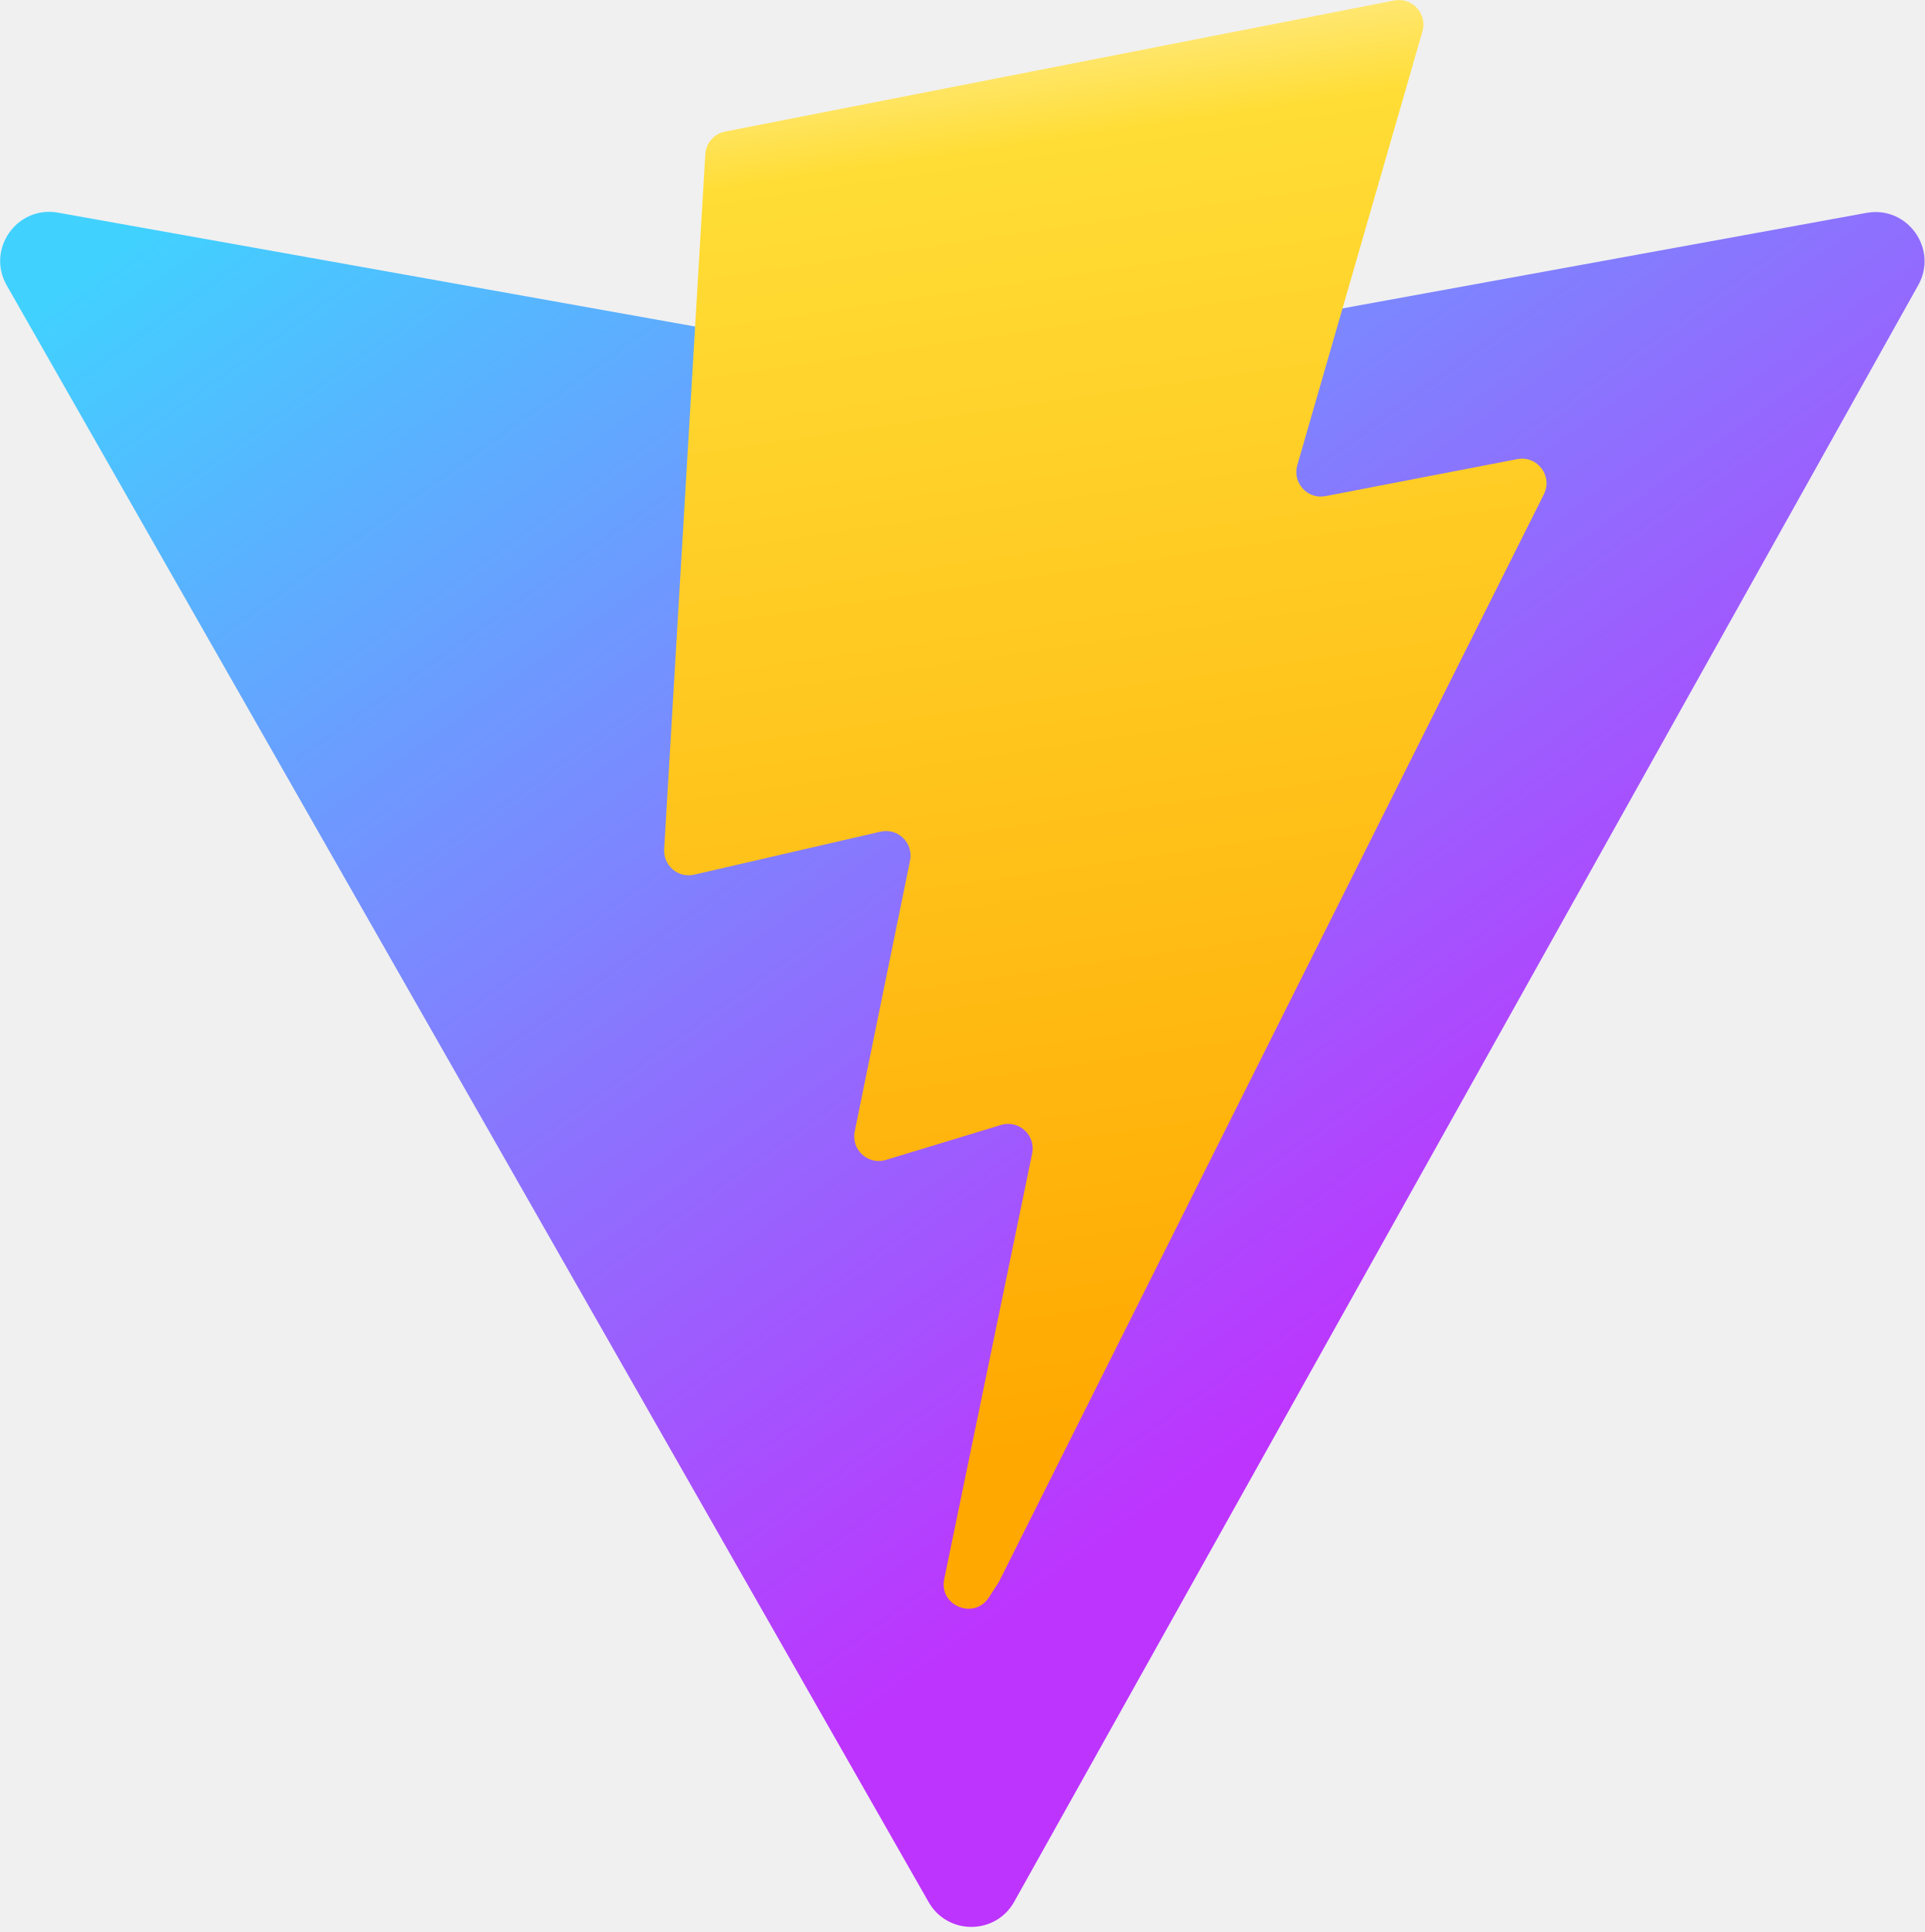
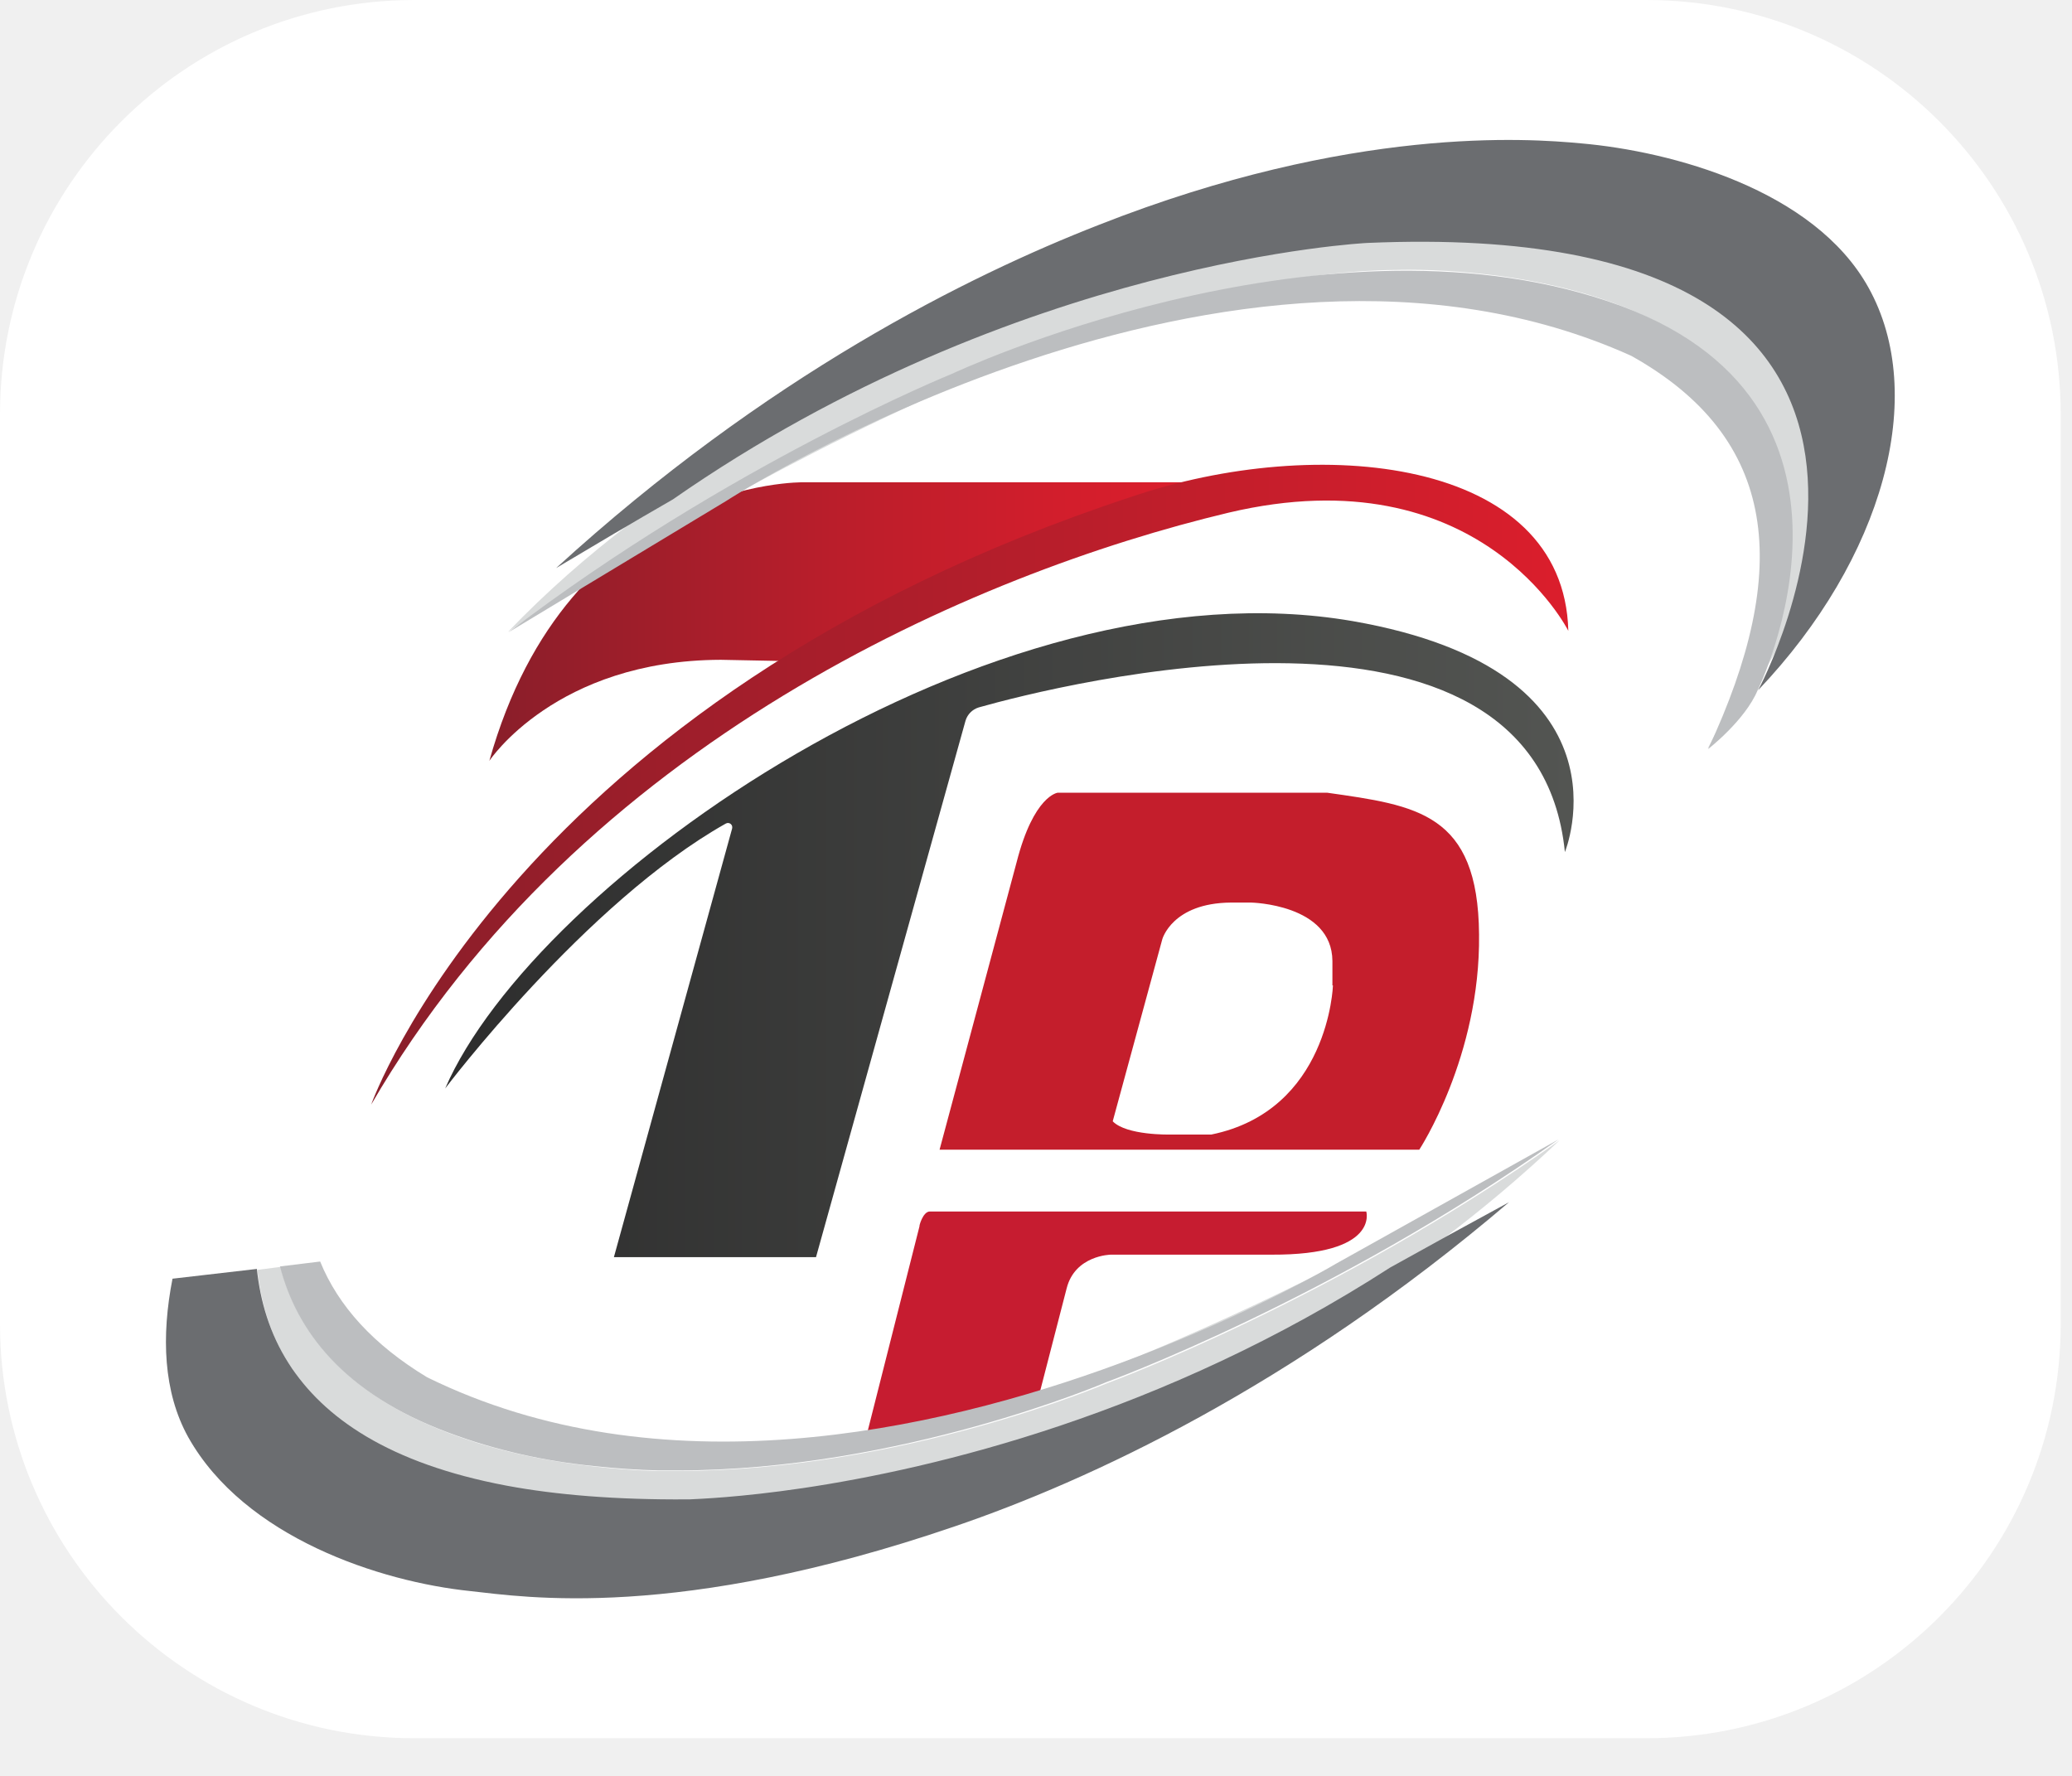
- <svg xmlns="http://www.w3.org/2000/svg" aria-hidden="true" role="img" class="iconify iconify--logos" width="31.88" height="32" preserveAspectRatio="xMidYMid meet" viewBox="0 0 256 257">
+ <svg xmlns="http://www.w3.org/2000/svg" width="35" height="30" viewBox="0 0 35 30" fill="none">
+   <rect width="34.809" height="29.364" rx="7" fill="white" />
+   <path d="M22.416 13.391H17.868C17.868 13.391 17.462 13.433 17.172 14.568L15.871 19.422H23.974C23.974 19.422 25.009 17.848 24.984 15.785C24.968 13.731 23.932 13.607 22.416 13.391ZM22.516 16.647C22.516 16.647 22.449 18.76 20.461 19.166H19.757C19.757 19.166 19.028 19.182 18.796 18.942L19.633 15.868C19.633 15.868 19.798 15.255 20.792 15.247H21.132C21.132 15.247 22.499 15.272 22.507 16.233V16.647H22.516Z" fill="#C41E2C" />
+   <path d="M15.706 20.466H23.079C23.079 20.466 23.303 21.203 21.48 21.195H18.763C18.763 21.195 18.158 21.203 18.017 21.767L17.57 23.498C17.57 23.498 15.764 24.078 14.637 24.252L15.532 20.715C15.523 20.715 15.59 20.466 15.706 20.466Z" fill="#C61C30" />
+   <path d="M11.447 24.849C11.439 24.849 11.423 24.849 11.414 24.849C11.323 24.849 11.232 24.849 11.149 24.849C11.149 24.849 10.702 24.849 10.039 24.774C9.211 24.683 8.374 24.509 7.587 24.211C5.806 23.54 5.019 22.479 4.737 21.402L4.348 21.452C4.406 21.999 4.563 22.546 4.886 23.051C5.035 23.233 5.126 23.515 5.325 23.697C5.325 23.697 6.137 24.633 8.564 25.114C9.418 25.271 10.42 25.362 11.613 25.346C11.63 25.346 11.638 25.346 11.655 25.346C11.812 25.338 12.508 25.313 13.568 25.155C15.755 24.733 21.049 24.269 26.343 19.265C22.516 21.974 18.705 23.366 18.705 23.366C18.705 23.366 15.242 24.849 11.447 24.849Z" fill="#D9DBDB" />
+   <path d="M18.92 23.043C20.751 22.363 22.085 21.643 22.474 21.419C21.414 21.957 20.196 22.521 18.92 23.043Z" fill="#D9DBDB" />
+   <path d="M13.56 25.139C12.499 25.296 11.804 25.321 11.646 25.329C11.621 25.329 11.613 25.329 11.613 25.329H11.605C10.412 25.337 9.401 25.255 8.556 25.097C6.576 24.724 5.466 23.954 4.878 23.034C4.555 22.529 4.397 21.982 4.339 21.436L2.914 21.601C2.724 22.57 2.757 23.515 3.179 24.277C4.132 25.975 6.427 26.721 7.943 26.878C8.854 26.978 11.431 27.392 16.128 25.785C18.365 25.023 21.828 23.432 25.49 20.309C24.819 20.673 24.156 21.038 23.485 21.411C19.633 23.896 15.789 24.807 13.56 25.139Z" fill="#6B6D70" />
+   <path d="M4.729 21.394C5.01 22.479 5.797 23.54 7.579 24.203C8.374 24.501 9.202 24.683 10.031 24.766C10.404 24.807 10.776 24.832 11.141 24.84C11.232 24.84 11.323 24.84 11.406 24.84C11.414 24.84 11.431 24.84 11.439 24.84C15.225 24.84 18.688 23.349 18.688 23.349C18.688 23.349 22.507 21.957 26.327 19.248L22.574 21.344C22.574 21.344 22.532 21.369 22.458 21.411C22.068 21.634 20.743 22.355 18.904 23.034C15.764 24.194 11.141 25.197 7.214 23.266C6.311 22.72 5.715 22.065 5.408 21.311L4.729 21.394Z" fill="#BCBEC0" />
+   <path d="M20.204 8.147H13.576C13.576 8.147 9.608 8.072 8.266 12.853C8.266 12.853 9.385 11.154 12.176 11.146L13.452 11.171L20.204 8.147Z" fill="url(#paint0_linear_30_202)" />
+   <path d="M26.492 10.657C26.492 10.657 24.993 7.658 20.751 8.661C16.451 9.688 9.815 12.546 6.27 18.66C6.27 18.66 8.689 11.825 19.102 8.396C22.25 7.319 26.418 7.724 26.492 10.657Z" fill="url(#paint1_linear_30_202)" />
+   <path d="M7.52 18.387C7.52 18.387 9.89 15.247 12.259 13.913C12.317 13.88 12.383 13.93 12.367 13.996L10.37 21.237H13.784L16.31 12.173C16.343 12.066 16.426 11.983 16.534 11.95C17.826 11.585 25.945 9.514 26.434 14.394C26.434 14.394 27.693 11.337 22.847 10.492C16.725 9.439 9.036 14.882 7.52 18.387Z" fill="url(#paint2_linear_30_202)" />
+   <path d="M29.433 5.496C29.433 5.496 27.793 3.549 21.911 4.187C21.911 4.187 13.784 5.256 8.581 10.674C8.581 10.674 17.421 4.609 23.576 4.56C23.576 4.56 33.468 4.145 28.845 12.646C28.853 12.654 32.822 8.28 29.433 5.496Z" fill="#D9DBDB" />
+   <path d="M9.393 9.597C12.947 6.349 16.36 4.659 18.564 3.798C22.839 2.116 25.821 2.339 26.708 2.422C28.232 2.555 30.643 3.201 31.562 4.858C32.573 6.672 31.819 9.431 29.698 11.66C29.698 11.66 34.031 3.632 23.096 4.104C23.096 4.104 17.18 4.386 11.365 8.437C10.702 8.818 10.047 9.207 9.393 9.597Z" fill="#6B6D70" />
+   <path d="M8.589 10.682L12.268 8.462C12.268 8.462 20.768 2.953 27.553 6.01C30.046 7.401 30.27 9.622 28.853 12.654C28.853 12.654 29.475 12.173 29.69 11.66C29.69 11.66 32.109 6.755 27.163 5.09C22.217 3.425 16.078 6.316 16.078 6.316C16.078 6.316 12.317 7.84 8.589 10.682Z" fill="#BCBEC0" />
  <defs>
-     <linearGradient id="IconifyId1813088fe1fbc01fb466" x1="-.828%" x2="57.636%" y1="7.652%" y2="78.411%">
-       <stop offset="0%" stop-color="#41D1FF" />
-       <stop offset="100%" stop-color="#BD34FE" />
+     <linearGradient id="paint0_linear_30_202" x1="8.26" y1="10.497" x2="20.202" y2="10.497" gradientUnits="userSpaceOnUse">
+       <stop stop-color="#891E2A" />
+       <stop offset="0.085" stop-color="#921E2A" />
+       <stop offset="0.486" stop-color="#BA1E2B" />
+       <stop offset="0.804" stop-color="#D21E2C" />
+       <stop offset="1" stop-color="#DB1E2C" />
    </linearGradient>
-     <linearGradient id="IconifyId1813088fe1fbc01fb467" x1="43.376%" x2="50.316%" y1="2.242%" y2="89.03%">
-       <stop offset="0%" stop-color="#FFEA83" />
-       <stop offset="8.333%" stop-color="#FFDD35" />
-       <stop offset="100%" stop-color="#FFA800" />
+     <linearGradient id="paint1_linear_30_202" x1="6.263" y1="13.259" x2="26.489" y2="13.259" gradientUnits="userSpaceOnUse">
+       <stop stop-color="#891E2A" />
+       <stop offset="1" stop-color="#DB1E2C" />
+     </linearGradient>
+     <linearGradient id="paint2_linear_30_202" x1="7.52" y1="15.802" x2="26.575" y2="15.802" gradientUnits="userSpaceOnUse">
+       <stop stop-color="#2D2D2D" />
+       <stop offset="1" stop-color="#535552" />
    </linearGradient>
  </defs>
-   <path fill="url(#IconifyId1813088fe1fbc01fb466)" d="M255.153 37.938L134.897 252.976c-2.483 4.44-8.862 4.466-11.382.048L.875 37.958c-2.746-4.814 1.371-10.646 6.827-9.67l120.385 21.517a6.537 6.537 0 0 0 2.322-.004l117.867-21.483c5.438-.991 9.574 4.796 6.877 9.62Z" />
-   <path fill="url(#IconifyId1813088fe1fbc01fb467)" d="M185.432.063L96.44 17.501a3.268 3.268 0 0 0-2.634 3.014l-5.474 92.456a3.268 3.268 0 0 0 3.997 3.378l24.777-5.718c2.318-.535 4.413 1.507 3.936 3.838l-7.361 36.047c-.495 2.426 1.782 4.5 4.151 3.78l15.304-4.649c2.372-.72 4.652 1.36 4.15 3.788l-11.698 56.621c-.732 3.542 3.979 5.473 5.943 2.437l1.313-2.028l72.516-144.72c1.215-2.423-.88-5.186-3.54-4.672l-25.505 4.922c-2.396.462-4.435-1.77-3.759-4.114l16.646-57.705c.677-2.35-1.37-4.583-3.769-4.113Z" />
</svg>
